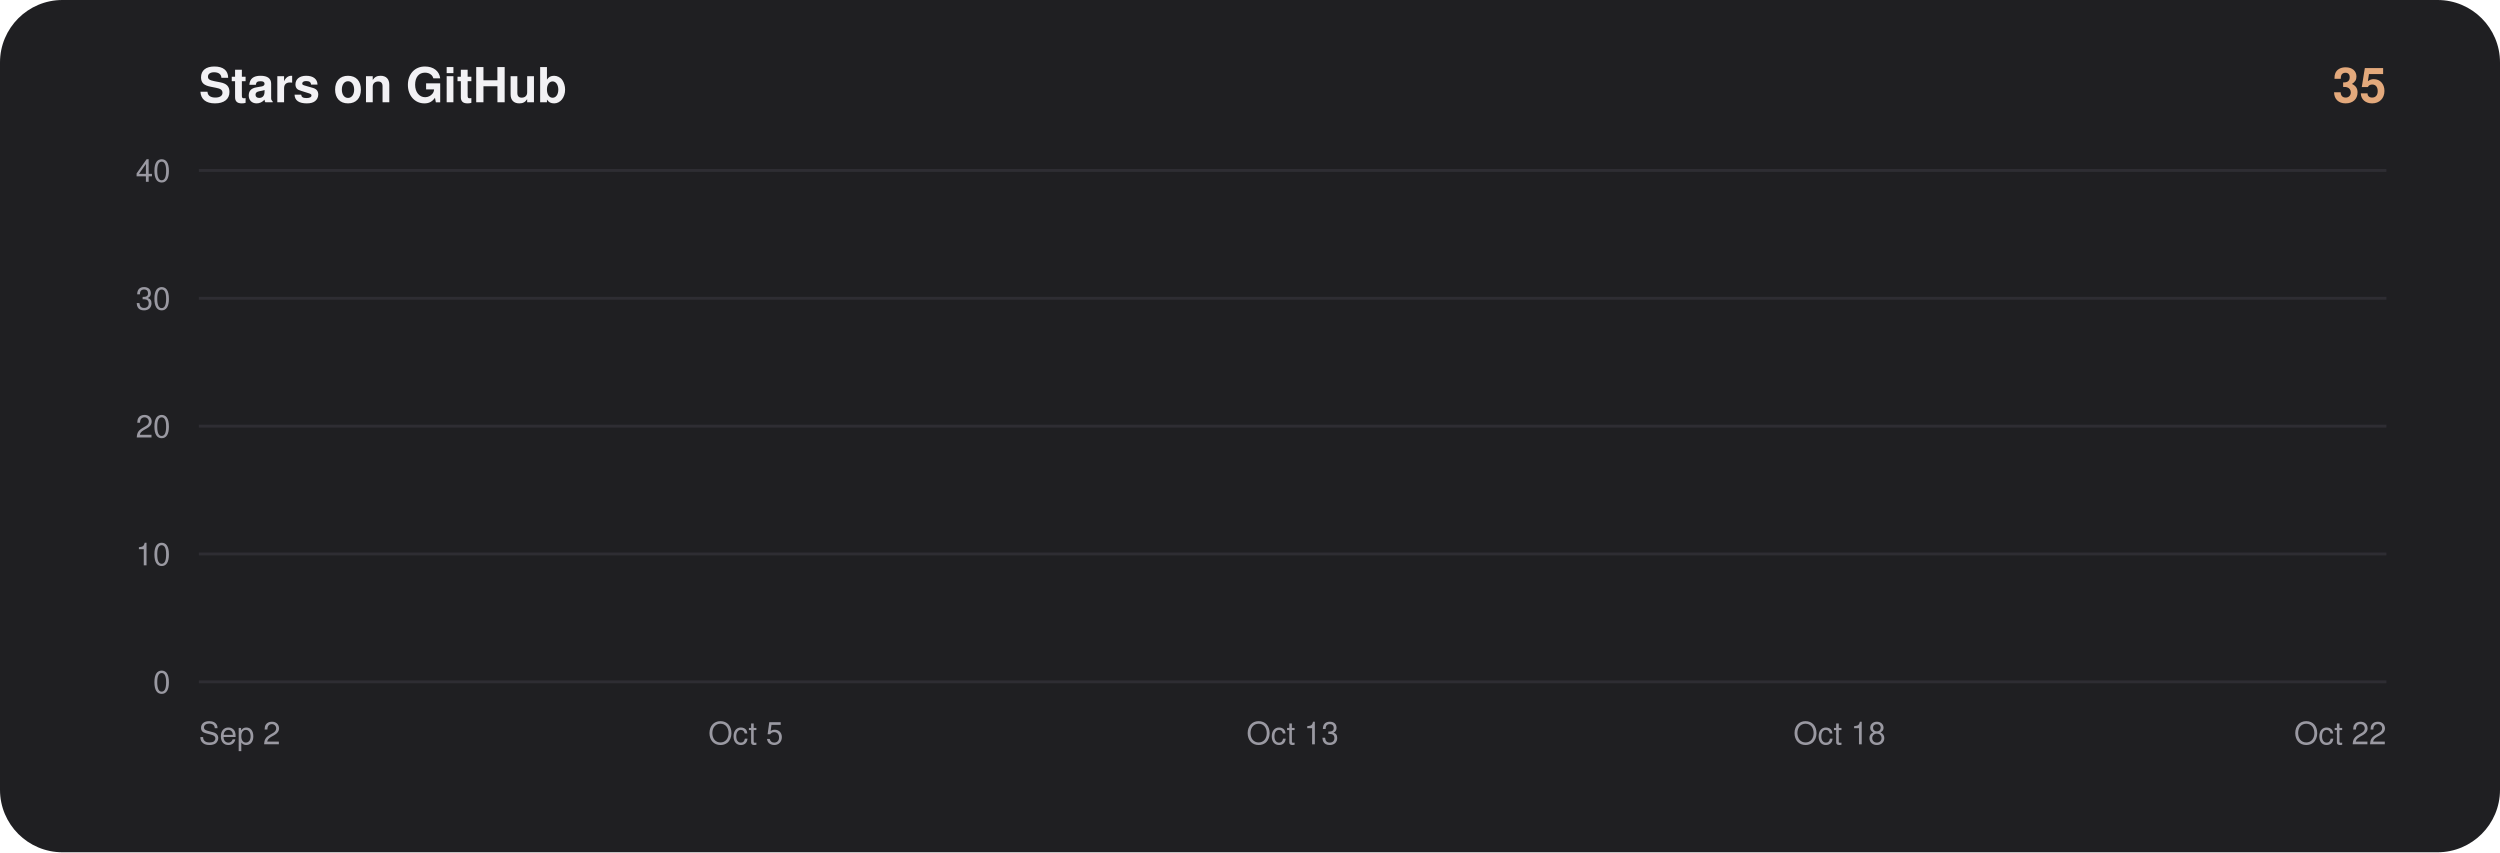
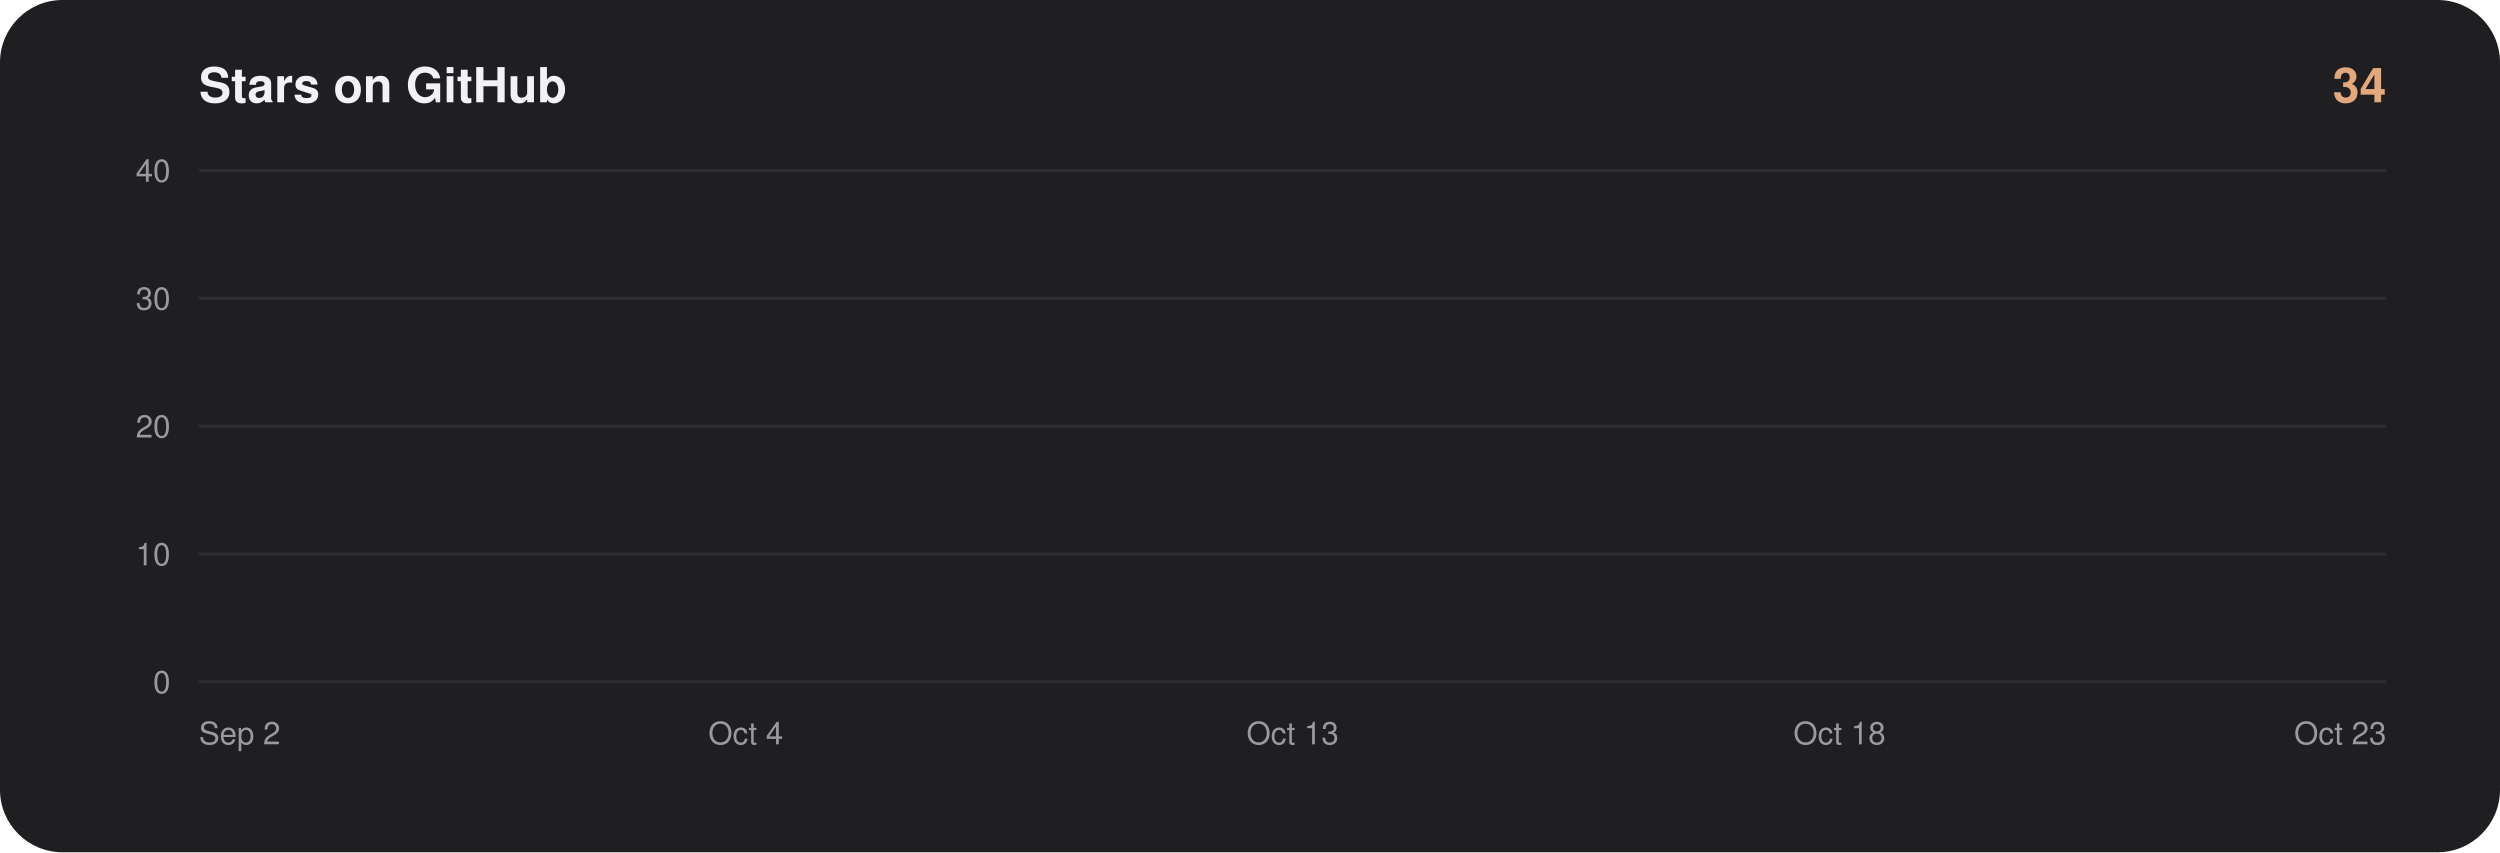
<svg xmlns="http://www.w3.org/2000/svg" width="880" height="300" viewBox="0 0 880 300">
  <style>text{font-family:-apple-system,Segoe UI,Helvetica,Arial,sans-serif}.l{stroke-dasharray:2400;stroke-dashoffset:2400;animation:d 1.6s cubic-bezier(.2,.8,.2,1) forwards}.a{opacity:0;animation:f .8s .6s ease forwards}@keyframes d{to{stroke-dashoffset:0}}@keyframes f{to{opacity:1}}@media (prefers-reduced-motion:reduce){.l{animation:none;stroke-dashoffset:0}.a{animation:none;opacity:1}}</style>
  <defs>
    <linearGradient id="g" x1="0" y1="0" x2="0" y2="1">
      <stop offset="0" stop-color="#E3A97C" stop-opacity=".28" />
      <stop offset="1" stop-color="#E3A97C" stop-opacity="0" />
    </linearGradient>
  </defs>
  <rect width="880" height="300" rx="22" fill="#1F1F22" />
  <text x="70" y="36" font-size="17" font-weight="650" fill="#F2F1F4">Stars on GitHub</text>
-   <text x="840" y="36" font-size="17" font-weight="650" fill="#E3A97C" text-anchor="end">35</text>
+   <text x="840" y="36" font-size="17" font-weight="650" fill="#E3A97C" text-anchor="end">34</text>
  <line x1="70" x2="840" y1="240.0" y2="240.0" stroke="#2E2D33" />
  <text x="60" y="244.0" font-size="11" fill="#9A99A2" text-anchor="end">0</text>
  <line x1="70" x2="840" y1="195.0" y2="195.0" stroke="#2E2D33" />
  <text x="60" y="199.0" font-size="11" fill="#9A99A2" text-anchor="end">10</text>
  <line x1="70" x2="840" y1="150.0" y2="150.0" stroke="#2E2D33" />
  <text x="60" y="154.0" font-size="11" fill="#9A99A2" text-anchor="end">20</text>
  <line x1="70" x2="840" y1="105.0" y2="105.0" stroke="#2E2D33" />
  <text x="60" y="109.0" font-size="11" fill="#9A99A2" text-anchor="end">30</text>
  <line x1="70" x2="840" y1="60.0" y2="60.0" stroke="#2E2D33" />
  <text x="60" y="64.0" font-size="11" fill="#9A99A2" text-anchor="end">40</text>
  <text x="70.0" y="262" font-size="11" fill="#9A99A2" text-anchor="start">Sep 2</text>
-   <text x="262.5" y="262" font-size="11" fill="#9A99A2" text-anchor="middle">Oct 5</text>
+   <text x="262.5" y="262" font-size="11" fill="#9A99A2" text-anchor="middle">Oct 4</text>
  <text x="455.0" y="262" font-size="11" fill="#9A99A2" text-anchor="middle">Oct 13</text>
  <text x="647.5" y="262" font-size="11" fill="#9A99A2" text-anchor="middle">Oct 18</text>
-   <text x="840.0" y="262" font-size="11" fill="#9A99A2" text-anchor="end">Oct 22</text>
-   <path class="a" d="M70.0,240.0 H70.0 V235.5 H70.4 V231.0 H70.4 V226.5 H180.0 V222.0 H440.0 V217.5 H440.7 V213.0 H441.6 V208.5 H442.0 V204.0 H443.9 V199.5 H444.3 V195.0 H444.9 V190.5 H447.2 V186.0 H448.3 V181.5 H449.3 V177.0 H451.5 V172.5 H452.0 V168.0 H452.6 V163.5 H455.0 V159.0 H456.2 V154.5 H457.5 V150.0 H458.5 V145.5 H458.6 V141.0 H458.7 V136.5 H461.9 V132.0 H462.8 V127.5 H468.0 V123.0 H468.7 V118.5 H470.8 V114.0 H510.1 V109.5 H527.8 V105.0 H528.8 V100.5 H579.2 V96.0 H609.8 V91.5 H630.3 V87.0 H766.7 V82.5 H840.0 V240.0 Z" fill="url(#g)" />
-   <path class="l" d="M70.0,240.0 H70.0 V235.5 H70.4 V231.0 H70.4 V226.5 H180.0 V222.0 H440.0 V217.5 H440.7 V213.0 H441.6 V208.5 H442.0 V204.0 H443.9 V199.5 H444.3 V195.0 H444.9 V190.5 H447.2 V186.0 H448.3 V181.5 H449.3 V177.0 H451.5 V172.5 H452.0 V168.0 H452.6 V163.5 H455.0 V159.0 H456.2 V154.5 H457.5 V150.0 H458.5 V145.5 H458.6 V141.0 H458.7 V136.5 H461.9 V132.0 H462.8 V127.5 H468.0 V123.0 H468.7 V118.5 H470.8 V114.0 H510.1 V109.5 H527.8 V105.0 H528.8 V100.5 H579.2 V96.0 H609.8 V91.5 H630.3 V87.0 H766.7 V82.5 H840.0" fill="none" stroke="#E3A97C" stroke-width="2.5" stroke-linejoin="round" stroke-linecap="round" />
-   <circle class="a" cx="840.0" cy="82.5" r="4.5" fill="#E3A97C" />
+   <text x="840.0" y="262" font-size="11" fill="#9A99A2" text-anchor="end">Oct 23</text>
+   <path class="a" d="M70.0,240.0 H70.0 V235.5 H70.7 V231.0 H70.7 V226.5 H192.0 V222.0 H440.2 V217.5 H440.9 V213.0 H441.7 V208.5 H442.1 V204.0 H443.8 V199.5 H444.2 V195.0 H444.7 V190.5 H447.8 V186.0 H448.7 V181.5 H450.7 V177.0 H451.2 V172.5 H451.8 V168.0 H453.9 V163.5 H455.0 V159.0 H456.2 V154.5 H457.1 V150.0 H457.2 V145.5 H457.3 V141.0 H460.2 V136.5 H461.0 V132.0 H465.8 V127.5 H466.4 V123.0 H468.3 V118.5 H503.9 V114.0 H519.9 V109.5 H520.8 V105.0 H566.0 V100.5 H593.1 V96.0 H611.3 V91.5 H730.7 V87.0 H840.0 V240.0 Z" fill="url(#g)" />
+   <path class="l" d="M70.0,240.0 H70.0 V235.5 H70.7 V231.0 H70.7 V226.5 H192.0 V222.0 H440.2 V217.5 H440.9 V213.0 H441.7 V208.5 H442.1 V204.0 H443.8 V199.5 H444.2 V195.0 H444.7 V190.5 H447.8 V186.0 H448.7 V181.5 H450.7 V177.0 H451.2 V172.5 H451.8 V168.0 H453.9 V163.5 H455.0 V159.0 H456.2 V154.5 H457.1 V150.0 H457.2 V145.5 H457.3 V141.0 H460.2 V136.5 H461.0 V132.0 H465.8 V127.5 H466.4 V123.0 H468.3 V118.5 H503.9 V114.0 H519.9 V109.5 H520.8 V105.0 H566.0 V100.5 H593.1 V96.0 H611.3 V91.5 H730.7 V87.0 H840.0" fill="none" stroke="#E3A97C" stroke-width="2.5" stroke-linejoin="round" stroke-linecap="round" />
+   <circle class="a" cx="840.0" cy="87.0" r="4.5" fill="#E3A97C" />
</svg>
